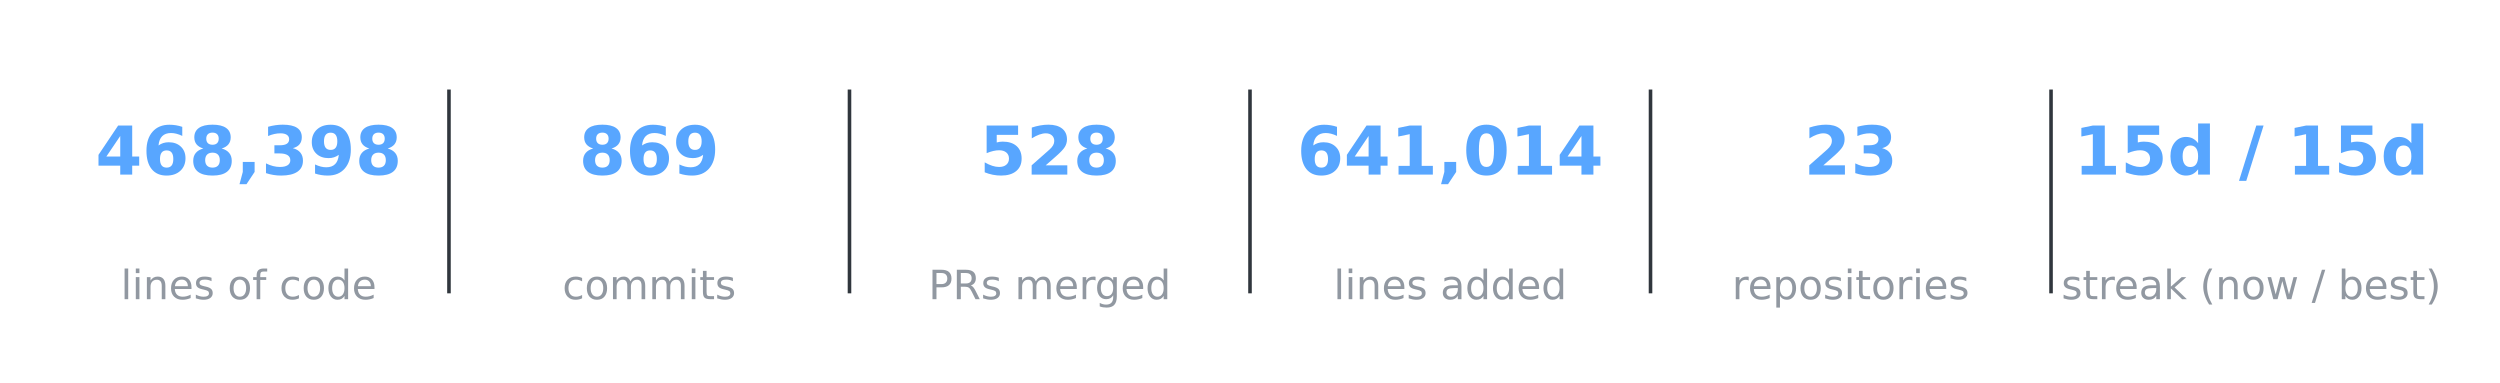
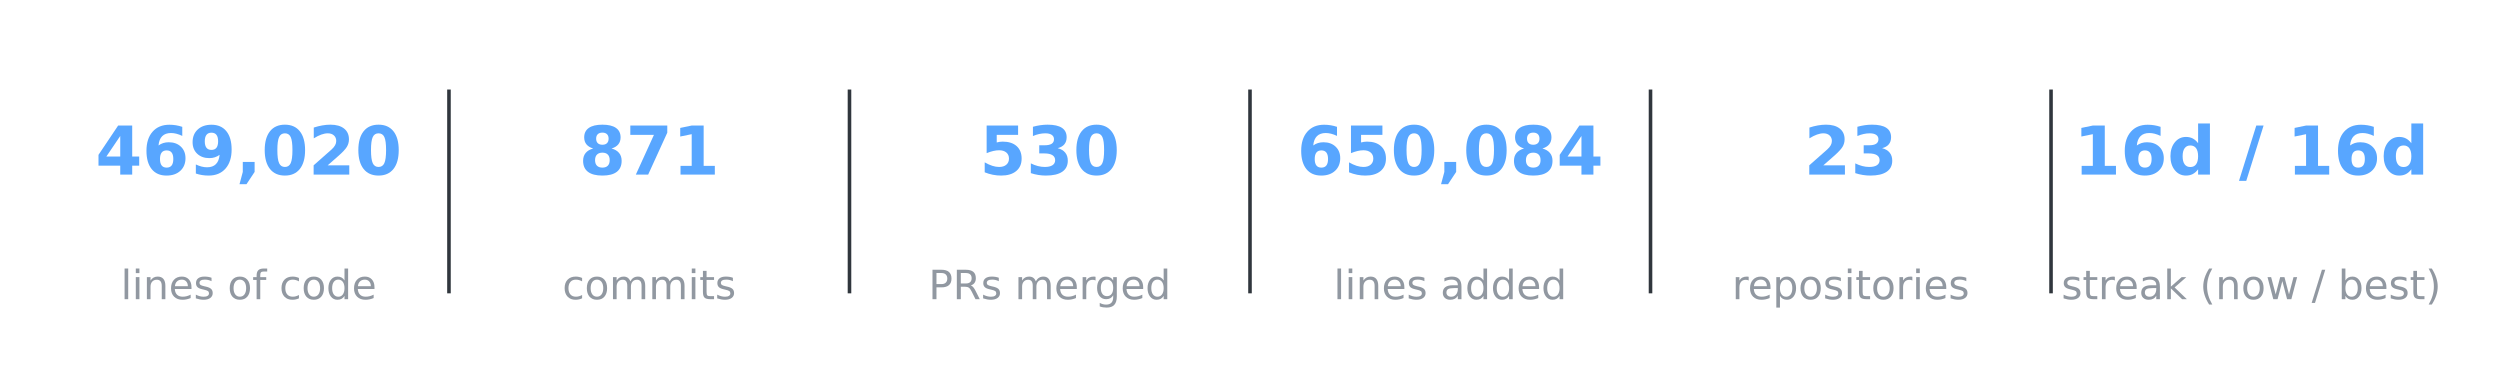
<svg xmlns="http://www.w3.org/2000/svg" xmlns:xlink="http://www.w3.org/1999/xlink" width="557.28pt" height="85.356pt" viewBox="0 0 557.28 85.356" version="1.1">
  <defs>
    <style type="text/css">*{stroke-linejoin: round; stroke-linecap: butt}</style>
  </defs>
  <g id="figure_1">
    <g id="patch_1">
      <path d="M 0 85.356  L 557.28 85.356  L 557.28 -0  L 0 -0  L 0 85.356  z " style="fill: none; opacity: 0" />
    </g>
    <g id="axes_1">
      <g id="line2d_1">
-         <path d="M 100.08 64.993  L 100.08 20.363  " clip-path="url(#pacfb8667f2)" style="fill: none; stroke: #30363d; stroke-width: 0.8; stroke-linecap: square" />
+         <path d="M 100.08 64.993  L 100.08 20.363  " clip-path="url(#p606853bb2a)" style="fill: none; stroke: #30363d; stroke-width: 0.8; stroke-linecap: square" />
      </g>
      <g id="line2d_2">
-         <path d="M 189.36 64.993  L 189.36 20.363  " clip-path="url(#pacfb8667f2)" style="fill: none; stroke: #30363d; stroke-width: 0.8; stroke-linecap: square" />
+         <path d="M 189.36 64.993  L 189.36 20.363  " clip-path="url(#p606853bb2a)" style="fill: none; stroke: #30363d; stroke-width: 0.8; stroke-linecap: square" />
      </g>
      <g id="line2d_3">
-         <path d="M 278.64 64.993  L 278.64 20.363  " clip-path="url(#pacfb8667f2)" style="fill: none; stroke: #30363d; stroke-width: 0.8; stroke-linecap: square" />
+         <path d="M 278.64 64.993  L 278.64 20.363  " clip-path="url(#p606853bb2a)" style="fill: none; stroke: #30363d; stroke-width: 0.8; stroke-linecap: square" />
      </g>
      <g id="line2d_4">
-         <path d="M 367.92 64.993  L 367.92 20.363  " clip-path="url(#pacfb8667f2)" style="fill: none; stroke: #30363d; stroke-width: 0.8; stroke-linecap: square" />
+         <path d="M 367.92 64.993  L 367.92 20.363  " clip-path="url(#p606853bb2a)" style="fill: none; stroke: #30363d; stroke-width: 0.8; stroke-linecap: square" />
      </g>
      <g id="line2d_5">
-         <path d="M 457.2 64.993  L 457.2 20.363  " clip-path="url(#pacfb8667f2)" style="fill: none; stroke: #30363d; stroke-width: 0.8; stroke-linecap: square" />
+         <path d="M 457.2 64.993  L 457.2 20.363  " clip-path="url(#p606853bb2a)" style="fill: none; stroke: #30363d; stroke-width: 0.8; stroke-linecap: square" />
      </g>
      <g id="text_1">
        <g style="fill: #58a6ff" transform="translate(21.28102 38.92376) scale(0.15 -0.15)">
          <defs>
            <path id="DejaVuSans-Bold-17" d="M 2356 3675  L 1038 1722  L 2356 1722  L 2356 3675  z M 2156 4666  L 3494 4666  L 3494 1722  L 4159 1722  L 4159 850  L 3494 850  L 3494 0  L 2356 0  L 2356 850  L 288 850  L 288 1881  L 2156 4666  z " transform="scale(0.015625)" />
            <path id="DejaVuSans-Bold-19" d="M 2316 2303  Q 2000 2303 1842 2098  Q 1684 1894 1684 1484  Q 1684 1075 1842 870  Q 2000 666 2316 666  Q 2634 666 2792 870  Q 2950 1075 2950 1484  Q 2950 1894 2792 2098  Q 2634 2303 2316 2303  z M 3803 4544  L 3803 3681  Q 3506 3822 3243 3889  Q 2981 3956 2731 3956  Q 2194 3956 1894 3657  Q 1594 3359 1544 2772  Q 1750 2925 1990 3001  Q 2231 3078 2516 3078  Q 3231 3078 3670 2659  Q 4109 2241 4109 1563  Q 4109 813 3618 361  Q 3128 -91 2303 -91  Q 1394 -91 895 523  Q 397 1138 397 2266  Q 397 3422 980 4083  Q 1563 4744 2578 4744  Q 2900 4744 3203 4694  Q 3506 4644 3803 4544  z " transform="scale(0.015625)" />
-             <path id="DejaVuSans-Bold-1b" d="M 2228 2088  Q 1891 2088 1709 1903  Q 1528 1719 1528 1375  Q 1528 1031 1709 848  Q 1891 666 2228 666  Q 2563 666 2741 848  Q 2919 1031 2919 1375  Q 2919 1722 2741 1905  Q 2563 2088 2228 2088  z M 1350 2484  Q 925 2613 709 2878  Q 494 3144 494 3541  Q 494 4131 934 4440  Q 1375 4750 2228 4750  Q 3075 4750 3515 4442  Q 3956 4134 3956 3541  Q 3956 3144 3739 2878  Q 3522 2613 3097 2484  Q 3572 2353 3814 2058  Q 4056 1763 4056 1313  Q 4056 619 3595 264  Q 3134 -91 2228 -91  Q 1319 -91 855 264  Q 391 619 391 1313  Q 391 1763 633 2058  Q 875 2353 1350 2484  z M 1631 3419  Q 1631 3141 1786 2991  Q 1941 2841 2228 2841  Q 2509 2841 2662 2991  Q 2816 3141 2816 3419  Q 2816 3697 2662 3845  Q 2509 3994 2228 3994  Q 1941 3994 1786 3844  Q 1631 3694 1631 3419  z " transform="scale(0.015625)" />
+             <path id="DejaVuSans-Bold-1c" d="M 641 103  L 641 966  Q 928 831 1190 764  Q 1453 697 1709 697  Q 2247 697 2547 995  Q 2847 1294 2900 1881  Q 2688 1725 2447 1647  Q 2206 1569 1925 1569  Q 1209 1569 770 1986  Q 331 2403 331 3084  Q 331 3838 820 4291  Q 1309 4744 2131 4744  Q 3044 4744 3544 4128  Q 4044 3513 4044 2388  Q 4044 1231 3459 570  Q 2875 -91 1856 -91  Q 1528 -91 1228 -42  Q 928 6 641 103  z M 2125 2350  Q 2441 2350 2600 2554  Q 2759 2759 2759 3169  Q 2759 3575 2600 3781  Q 2441 3988 2125 3988  Q 1809 3988 1650 3781  Q 1491 3575 1491 3169  Q 1491 2759 1650 2554  Q 1809 2350 2125 2350  z " transform="scale(0.015625)" />
            <path id="DejaVuSans-Bold-f" d="M 653 1209  L 1778 1209  L 1778 256  L 1006 -909  L 341 -909  L 653 256  L 653 1209  z " transform="scale(0.015625)" />
-             <path id="DejaVuSans-Bold-16" d="M 2981 2516  Q 3453 2394 3698 2092  Q 3944 1791 3944 1325  Q 3944 631 3412 270  Q 2881 -91 1863 -91  Q 1503 -91 1142 -33  Q 781 25 428 141  L 428 1069  Q 766 900 1098 814  Q 1431 728 1753 728  Q 2231 728 2486 893  Q 2741 1059 2741 1369  Q 2741 1688 2480 1852  Q 2219 2016 1709 2016  L 1228 2016  L 1228 2791  L 1734 2791  Q 2188 2791 2409 2933  Q 2631 3075 2631 3366  Q 2631 3634 2415 3781  Q 2200 3928 1806 3928  Q 1516 3928 1219 3862  Q 922 3797 628 3669  L 628 4550  Q 984 4650 1334 4700  Q 1684 4750 2022 4750  Q 2931 4750 3382 4451  Q 3834 4153 3834 3553  Q 3834 3144 3618 2883  Q 3403 2622 2981 2516  z " transform="scale(0.015625)" />
-             <path id="DejaVuSans-Bold-1c" d="M 641 103  L 641 966  Q 928 831 1190 764  Q 1453 697 1709 697  Q 2247 697 2547 995  Q 2847 1294 2900 1881  Q 2688 1725 2447 1647  Q 2206 1569 1925 1569  Q 1209 1569 770 1986  Q 331 2403 331 3084  Q 331 3838 820 4291  Q 1309 4744 2131 4744  Q 3044 4744 3544 4128  Q 4044 3513 4044 2388  Q 4044 1231 3459 570  Q 2875 -91 1856 -91  Q 1528 -91 1228 -42  Q 928 6 641 103  z M 2125 2350  Q 2441 2350 2600 2554  Q 2759 2759 2759 3169  Q 2759 3575 2600 3781  Q 2441 3988 2125 3988  Q 1809 3988 1650 3781  Q 1491 3575 1491 3169  Q 1491 2759 1650 2554  Q 1809 2350 2125 2350  z " transform="scale(0.015625)" />
+             <path id="DejaVuSans-Bold-13" d="M 2944 2338  Q 2944 3213 2780 3570  Q 2616 3928 2228 3928  Q 1841 3928 1675 3570  Q 1509 3213 1509 2338  Q 1509 1453 1675 1090  Q 1841 728 2228 728  Q 2613 728 2778 1090  Q 2944 1453 2944 2338  z M 4147 2328  Q 4147 1169 3647 539  Q 3147 -91 2228 -91  Q 1306 -91 806 539  Q 306 1169 306 2328  Q 306 3491 806 4120  Q 1306 4750 2228 4750  Q 3147 4750 3647 4120  Q 4147 3491 4147 2328  z " transform="scale(0.015625)" />
+             <path id="DejaVuSans-Bold-15" d="M 1844 884  L 3897 884  L 3897 0  L 506 0  L 506 884  L 2209 2388  Q 2438 2594 2547 2791  Q 2656 2988 2656 3200  Q 2656 3528 2436 3728  Q 2216 3928 1850 3928  Q 1569 3928 1234 3808  Q 900 3688 519 3450  L 519 4475  Q 925 4609 1322 4679  Q 1719 4750 2100 4750  Q 2938 4750 3402 4381  Q 3866 4013 3866 3353  Q 3866 2972 3669 2642  Q 3472 2313 2841 1759  L 1844 884  z " transform="scale(0.015625)" />
          </defs>
          <use xlink:href="#DejaVuSans-Bold-17" />
          <use xlink:href="#DejaVuSans-Bold-19" transform="translate(69.57812 0)" />
-           <use xlink:href="#DejaVuSans-Bold-1b" transform="translate(139.1562 0)" />
+           <use xlink:href="#DejaVuSans-Bold-1c" transform="translate(139.1562 0)" />
          <use xlink:href="#DejaVuSans-Bold-f" transform="translate(208.7344 0)" />
-           <use xlink:href="#DejaVuSans-Bold-16" transform="translate(246.7188 0)" />
-           <use xlink:href="#DejaVuSans-Bold-1c" transform="translate(316.2969 0)" />
-           <use xlink:href="#DejaVuSans-Bold-1b" transform="translate(385.875 0)" />
+           <use xlink:href="#DejaVuSans-Bold-13" transform="translate(246.7188 0)" />
+           <use xlink:href="#DejaVuSans-Bold-15" transform="translate(316.2969 0)" />
+           <use xlink:href="#DejaVuSans-Bold-13" transform="translate(385.875 0)" />
        </g>
      </g>
      <g id="text_2">
        <g style="fill: #9198a1" transform="translate(26.92336 66.69328) scale(0.09 -0.09)">
          <defs>
            <path id="DejaVuSans-4f" d="M 603 4863  L 1178 4863  L 1178 0  L 603 0  L 603 4863  z " transform="scale(0.015625)" />
            <path id="DejaVuSans-4c" d="M 603 3500  L 1178 3500  L 1178 0  L 603 0  L 603 3500  z M 603 4863  L 1178 4863  L 1178 4134  L 603 4134  L 603 4863  z " transform="scale(0.015625)" />
            <path id="DejaVuSans-51" d="M 3513 2113  L 3513 0  L 2938 0  L 2938 2094  Q 2938 2591 2744 2837  Q 2550 3084 2163 3084  Q 1697 3084 1428 2787  Q 1159 2491 1159 1978  L 1159 0  L 581 0  L 581 3500  L 1159 3500  L 1159 2956  Q 1366 3272 1645 3428  Q 1925 3584 2291 3584  Q 2894 3584 3203 3211  Q 3513 2838 3513 2113  z " transform="scale(0.015625)" />
            <path id="DejaVuSans-48" d="M 3597 1894  L 3597 1613  L 953 1613  Q 991 1019 1311 708  Q 1631 397 2203 397  Q 2534 397 2845 478  Q 3156 559 3463 722  L 3463 178  Q 3153 47 2828 -22  Q 2503 -91 2169 -91  Q 1331 -91 842 396  Q 353 884 353 1716  Q 353 2575 817 3079  Q 1281 3584 2069 3584  Q 2775 3584 3186 3129  Q 3597 2675 3597 1894  z M 3022 2063  Q 3016 2534 2758 2815  Q 2500 3097 2075 3097  Q 1594 3097 1305 2825  Q 1016 2553 972 2059  L 3022 2063  z " transform="scale(0.015625)" />
            <path id="DejaVuSans-56" d="M 2834 3397  L 2834 2853  Q 2591 2978 2328 3040  Q 2066 3103 1784 3103  Q 1356 3103 1142 2972  Q 928 2841 928 2578  Q 928 2378 1081 2264  Q 1234 2150 1697 2047  L 1894 2003  Q 2506 1872 2764 1633  Q 3022 1394 3022 966  Q 3022 478 2636 193  Q 2250 -91 1575 -91  Q 1294 -91 989 -36  Q 684 19 347 128  L 347 722  Q 666 556 975 473  Q 1284 391 1588 391  Q 1994 391 2212 530  Q 2431 669 2431 922  Q 2431 1156 2273 1281  Q 2116 1406 1581 1522  L 1381 1569  Q 847 1681 609 1914  Q 372 2147 372 2553  Q 372 3047 722 3315  Q 1072 3584 1716 3584  Q 2034 3584 2315 3537  Q 2597 3491 2834 3397  z " transform="scale(0.015625)" />
            <path id="DejaVuSans-3" transform="scale(0.015625)" />
            <path id="DejaVuSans-52" d="M 1959 3097  Q 1497 3097 1228 2736  Q 959 2375 959 1747  Q 959 1119 1226 758  Q 1494 397 1959 397  Q 2419 397 2687 759  Q 2956 1122 2956 1747  Q 2956 2369 2687 2733  Q 2419 3097 1959 3097  z M 1959 3584  Q 2709 3584 3137 3096  Q 3566 2609 3566 1747  Q 3566 888 3137 398  Q 2709 -91 1959 -91  Q 1206 -91 779 398  Q 353 888 353 1747  Q 353 2609 779 3096  Q 1206 3584 1959 3584  z " transform="scale(0.015625)" />
            <path id="DejaVuSans-49" d="M 2375 4863  L 2375 4384  L 1825 4384  Q 1516 4384 1395 4259  Q 1275 4134 1275 3809  L 1275 3500  L 2222 3500  L 2222 3053  L 1275 3053  L 1275 0  L 697 0  L 697 3053  L 147 3053  L 147 3500  L 697 3500  L 697 3744  Q 697 4328 969 4595  Q 1241 4863 1831 4863  L 2375 4863  z " transform="scale(0.015625)" />
            <path id="DejaVuSans-46" d="M 3122 3366  L 3122 2828  Q 2878 2963 2633 3030  Q 2388 3097 2138 3097  Q 1578 3097 1268 2742  Q 959 2388 959 1747  Q 959 1106 1268 751  Q 1578 397 2138 397  Q 2388 397 2633 464  Q 2878 531 3122 666  L 3122 134  Q 2881 22 2623 -34  Q 2366 -91 2075 -91  Q 1284 -91 818 406  Q 353 903 353 1747  Q 353 2603 823 3093  Q 1294 3584 2113 3584  Q 2378 3584 2631 3529  Q 2884 3475 3122 3366  z " transform="scale(0.015625)" />
            <path id="DejaVuSans-47" d="M 2906 2969  L 2906 4863  L 3481 4863  L 3481 0  L 2906 0  L 2906 525  Q 2725 213 2448 61  Q 2172 -91 1784 -91  Q 1150 -91 751 415  Q 353 922 353 1747  Q 353 2572 751 3078  Q 1150 3584 1784 3584  Q 2172 3584 2448 3432  Q 2725 3281 2906 2969  z M 947 1747  Q 947 1113 1208 752  Q 1469 391 1925 391  Q 2381 391 2643 752  Q 2906 1113 2906 1747  Q 2906 2381 2643 2742  Q 2381 3103 1925 3103  Q 1469 3103 1208 2742  Q 947 2381 947 1747  z " transform="scale(0.015625)" />
          </defs>
          <use xlink:href="#DejaVuSans-4f" />
          <use xlink:href="#DejaVuSans-4c" transform="translate(27.78125 0)" />
          <use xlink:href="#DejaVuSans-51" transform="translate(55.5625 0)" />
          <use xlink:href="#DejaVuSans-48" transform="translate(118.9375 0)" />
          <use xlink:href="#DejaVuSans-56" transform="translate(180.4688 0)" />
          <use xlink:href="#DejaVuSans-3" transform="translate(232.5625 0)" />
          <use xlink:href="#DejaVuSans-52" transform="translate(264.3438 0)" />
          <use xlink:href="#DejaVuSans-49" transform="translate(325.5312 0)" />
          <use xlink:href="#DejaVuSans-3" transform="translate(360.7344 0)" />
          <use xlink:href="#DejaVuSans-46" transform="translate(392.5156 0)" />
          <use xlink:href="#DejaVuSans-52" transform="translate(447.5 0)" />
          <use xlink:href="#DejaVuSans-47" transform="translate(508.6875 0)" />
          <use xlink:href="#DejaVuSans-48" transform="translate(572.1719 0)" />
        </g>
      </g>
      <g id="text_3">
        <g style="fill: #58a6ff" transform="translate(129.0649 38.92376) scale(0.15 -0.15)">
+           <defs>
+             <path id="DejaVuSans-Bold-1b" d="M 2228 2088  Q 1891 2088 1709 1903  Q 1528 1719 1528 1375  Q 1528 1031 1709 848  Q 1891 666 2228 666  Q 2563 666 2741 848  Q 2919 1031 2919 1375  Q 2919 1722 2741 1905  Q 2563 2088 2228 2088  z M 1350 2484  Q 925 2613 709 2878  Q 494 3144 494 3541  Q 494 4131 934 4440  Q 1375 4750 2228 4750  Q 3075 4750 3515 4442  Q 3956 4134 3956 3541  Q 3956 3144 3739 2878  Q 3522 2613 3097 2484  Q 3572 2353 3814 2058  Q 4056 1763 4056 1313  Q 4056 619 3595 264  Q 3134 -91 2228 -91  Q 1319 -91 855 264  Q 391 619 391 1313  Q 391 1763 633 2058  Q 875 2353 1350 2484  z M 1631 3419  Q 1631 3141 1786 2991  Q 1941 2841 2228 2841  Q 2509 2841 2662 2991  Q 2816 3141 2816 3419  Q 2816 3697 2662 3845  Q 2509 3994 2228 3994  Q 1941 3994 1786 3844  Q 1631 3694 1631 3419  z " transform="scale(0.015625)" />
+             <path id="DejaVuSans-Bold-1a" d="M 428 4666  L 3944 4666  L 3944 3988  L 2125 0  L 953 0  L 2675 3781  L 428 3781  L 428 4666  z " transform="scale(0.015625)" />
+             <path id="DejaVuSans-Bold-14" d="M 750 831  L 1813 831  L 1813 3847  L 722 3622  L 722 4441  L 1806 4666  L 2950 4666  L 2950 831  L 4013 831  L 4013 0  L 750 0  L 750 831  z " transform="scale(0.015625)" />
+           </defs>
          <use xlink:href="#DejaVuSans-Bold-1b" />
-           <use xlink:href="#DejaVuSans-Bold-19" transform="translate(69.57812 0)" />
-           <use xlink:href="#DejaVuSans-Bold-1c" transform="translate(139.1562 0)" />
+           <use xlink:href="#DejaVuSans-Bold-1a" transform="translate(69.57812 0)" />
+           <use xlink:href="#DejaVuSans-Bold-14" transform="translate(139.1562 0)" />
        </g>
      </g>
      <g id="text_4">
        <g style="fill: #9198a1" transform="translate(125.3672 66.69328) scale(0.09 -0.09)">
          <defs>
            <path id="DejaVuSans-50" d="M 3328 2828  Q 3544 3216 3844 3400  Q 4144 3584 4550 3584  Q 5097 3584 5394 3201  Q 5691 2819 5691 2113  L 5691 0  L 5113 0  L 5113 2094  Q 5113 2597 4934 2840  Q 4756 3084 4391 3084  Q 3944 3084 3684 2787  Q 3425 2491 3425 1978  L 3425 0  L 2847 0  L 2847 2094  Q 2847 2600 2669 2842  Q 2491 3084 2119 3084  Q 1678 3084 1418 2786  Q 1159 2488 1159 1978  L 1159 0  L 581 0  L 581 3500  L 1159 3500  L 1159 2956  Q 1356 3278 1631 3431  Q 1906 3584 2284 3584  Q 2666 3584 2933 3390  Q 3200 3197 3328 2828  z " transform="scale(0.015625)" />
            <path id="DejaVuSans-57" d="M 1172 4494  L 1172 3500  L 2356 3500  L 2356 3053  L 1172 3053  L 1172 1153  Q 1172 725 1289 603  Q 1406 481 1766 481  L 2356 481  L 2356 0  L 1766 0  Q 1100 0 847 248  Q 594 497 594 1153  L 594 3053  L 172 3053  L 172 3500  L 594 3500  L 594 4494  L 1172 4494  z " transform="scale(0.015625)" />
          </defs>
          <use xlink:href="#DejaVuSans-46" />
          <use xlink:href="#DejaVuSans-52" transform="translate(54.98438 0)" />
          <use xlink:href="#DejaVuSans-50" transform="translate(116.1719 0)" />
          <use xlink:href="#DejaVuSans-50" transform="translate(213.5781 0)" />
          <use xlink:href="#DejaVuSans-4c" transform="translate(310.9844 0)" />
          <use xlink:href="#DejaVuSans-57" transform="translate(338.7656 0)" />
          <use xlink:href="#DejaVuSans-56" transform="translate(377.9688 0)" />
        </g>
      </g>
      <g id="text_5">
        <g style="fill: #58a6ff" transform="translate(218.3449 38.92376) scale(0.15 -0.15)">
          <defs>
            <path id="DejaVuSans-Bold-18" d="M 678 4666  L 3669 4666  L 3669 3781  L 1638 3781  L 1638 3059  Q 1775 3097 1914 3117  Q 2053 3138 2203 3138  Q 3056 3138 3531 2711  Q 4006 2284 4006 1522  Q 4006 766 3489 337  Q 2972 -91 2053 -91  Q 1656 -91 1267 -14  Q 878 63 494 219  L 494 1166  Q 875 947 1217 837  Q 1559 728 1863 728  Q 2300 728 2551 942  Q 2803 1156 2803 1522  Q 2803 1891 2551 2103  Q 2300 2316 1863 2316  Q 1603 2316 1309 2248  Q 1016 2181 678 2041  L 678 4666  z " transform="scale(0.015625)" />
-             <path id="DejaVuSans-Bold-15" d="M 1844 884  L 3897 884  L 3897 0  L 506 0  L 506 884  L 2209 2388  Q 2438 2594 2547 2791  Q 2656 2988 2656 3200  Q 2656 3528 2436 3728  Q 2216 3928 1850 3928  Q 1569 3928 1234 3808  Q 900 3688 519 3450  L 519 4475  Q 925 4609 1322 4679  Q 1719 4750 2100 4750  Q 2938 4750 3402 4381  Q 3866 4013 3866 3353  Q 3866 2972 3669 2642  Q 3472 2313 2841 1759  L 1844 884  z " transform="scale(0.015625)" />
+             <path id="DejaVuSans-Bold-16" d="M 2981 2516  Q 3453 2394 3698 2092  Q 3944 1791 3944 1325  Q 3944 631 3412 270  Q 2881 -91 1863 -91  Q 1503 -91 1142 -33  Q 781 25 428 141  L 428 1069  Q 766 900 1098 814  Q 1431 728 1753 728  Q 2231 728 2486 893  Q 2741 1059 2741 1369  Q 2741 1688 2480 1852  Q 2219 2016 1709 2016  L 1228 2016  L 1228 2791  L 1734 2791  Q 2188 2791 2409 2933  Q 2631 3075 2631 3366  Q 2631 3634 2415 3781  Q 2200 3928 1806 3928  Q 1516 3928 1219 3862  Q 922 3797 628 3669  L 628 4550  Q 984 4650 1334 4700  Q 1684 4750 2022 4750  Q 2931 4750 3382 4451  Q 3834 4153 3834 3553  Q 3834 3144 3618 2883  Q 3403 2622 2981 2516  z " transform="scale(0.015625)" />
          </defs>
          <use xlink:href="#DejaVuSans-Bold-18" />
-           <use xlink:href="#DejaVuSans-Bold-15" transform="translate(69.57812 0)" />
-           <use xlink:href="#DejaVuSans-Bold-1b" transform="translate(139.1562 0)" />
+           <use xlink:href="#DejaVuSans-Bold-16" transform="translate(69.57812 0)" />
+           <use xlink:href="#DejaVuSans-Bold-13" transform="translate(139.1562 0)" />
        </g>
      </g>
      <g id="text_6">
        <g style="fill: #9198a1" transform="translate(206.9796 66.69328) scale(0.09 -0.09)">
          <defs>
            <path id="DejaVuSans-33" d="M 1259 4147  L 1259 2394  L 2053 2394  Q 2494 2394 2734 2622  Q 2975 2850 2975 3272  Q 2975 3691 2734 3919  Q 2494 4147 2053 4147  L 1259 4147  z M 628 4666  L 2053 4666  Q 2838 4666 3239 4311  Q 3641 3956 3641 3272  Q 3641 2581 3239 2228  Q 2838 1875 2053 1875  L 1259 1875  L 1259 0  L 628 0  L 628 4666  z " transform="scale(0.015625)" />
            <path id="DejaVuSans-35" d="M 2841 2188  Q 3044 2119 3236 1894  Q 3428 1669 3622 1275  L 4263 0  L 3584 0  L 2988 1197  Q 2756 1666 2539 1819  Q 2322 1972 1947 1972  L 1259 1972  L 1259 0  L 628 0  L 628 4666  L 2053 4666  Q 2853 4666 3247 4331  Q 3641 3997 3641 3322  Q 3641 2881 3436 2590  Q 3231 2300 2841 2188  z M 1259 4147  L 1259 2491  L 2053 2491  Q 2509 2491 2742 2702  Q 2975 2913 2975 3322  Q 2975 3731 2742 3939  Q 2509 4147 2053 4147  L 1259 4147  z " transform="scale(0.015625)" />
            <path id="DejaVuSans-55" d="M 2631 2963  Q 2534 3019 2420 3045  Q 2306 3072 2169 3072  Q 1681 3072 1420 2755  Q 1159 2438 1159 1844  L 1159 0  L 581 0  L 581 3500  L 1159 3500  L 1159 2956  Q 1341 3275 1631 3429  Q 1922 3584 2338 3584  Q 2397 3584 2469 3576  Q 2541 3569 2628 3553  L 2631 2963  z " transform="scale(0.015625)" />
            <path id="DejaVuSans-4a" d="M 2906 1791  Q 2906 2416 2648 2759  Q 2391 3103 1925 3103  Q 1463 3103 1205 2759  Q 947 2416 947 1791  Q 947 1169 1205 825  Q 1463 481 1925 481  Q 2391 481 2648 825  Q 2906 1169 2906 1791  z M 3481 434  Q 3481 -459 3084 -895  Q 2688 -1331 1869 -1331  Q 1566 -1331 1297 -1286  Q 1028 -1241 775 -1147  L 775 -588  Q 1028 -725 1275 -790  Q 1522 -856 1778 -856  Q 2344 -856 2625 -561  Q 2906 -266 2906 331  L 2906 616  Q 2728 306 2450 153  Q 2172 0 1784 0  Q 1141 0 747 490  Q 353 981 353 1791  Q 353 2603 747 3093  Q 1141 3584 1784 3584  Q 2172 3584 2450 3431  Q 2728 3278 2906 2969  L 2906 3500  L 3481 3500  L 3481 434  z " transform="scale(0.015625)" />
          </defs>
          <use xlink:href="#DejaVuSans-33" />
          <use xlink:href="#DejaVuSans-35" transform="translate(60.29688 0)" />
          <use xlink:href="#DejaVuSans-56" transform="translate(129.7812 0)" />
          <use xlink:href="#DejaVuSans-3" transform="translate(181.875 0)" />
          <use xlink:href="#DejaVuSans-50" transform="translate(213.6562 0)" />
          <use xlink:href="#DejaVuSans-48" transform="translate(311.0625 0)" />
          <use xlink:href="#DejaVuSans-55" transform="translate(372.5938 0)" />
          <use xlink:href="#DejaVuSans-4a" transform="translate(411.9531 0)" />
          <use xlink:href="#DejaVuSans-48" transform="translate(475.4375 0)" />
          <use xlink:href="#DejaVuSans-47" transform="translate(536.9688 0)" />
        </g>
      </g>
      <g id="text_7">
        <g style="fill: #58a6ff" transform="translate(289.121 38.92376) scale(0.15 -0.15)">
-           <defs>
-             <path id="DejaVuSans-Bold-14" d="M 750 831  L 1813 831  L 1813 3847  L 722 3622  L 722 4441  L 1806 4666  L 2950 4666  L 2950 831  L 4013 831  L 4013 0  L 750 0  L 750 831  z " transform="scale(0.015625)" />
-             <path id="DejaVuSans-Bold-13" d="M 2944 2338  Q 2944 3213 2780 3570  Q 2616 3928 2228 3928  Q 1841 3928 1675 3570  Q 1509 3213 1509 2338  Q 1509 1453 1675 1090  Q 1841 728 2228 728  Q 2613 728 2778 1090  Q 2944 1453 2944 2338  z M 4147 2328  Q 4147 1169 3647 539  Q 3147 -91 2228 -91  Q 1306 -91 806 539  Q 306 1169 306 2328  Q 306 3491 806 4120  Q 1306 4750 2228 4750  Q 3147 4750 3647 4120  Q 4147 3491 4147 2328  z " transform="scale(0.015625)" />
-           </defs>
          <use xlink:href="#DejaVuSans-Bold-19" />
-           <use xlink:href="#DejaVuSans-Bold-17" transform="translate(69.57812 0)" />
-           <use xlink:href="#DejaVuSans-Bold-14" transform="translate(139.1562 0)" />
+           <use xlink:href="#DejaVuSans-Bold-18" transform="translate(69.57812 0)" />
+           <use xlink:href="#DejaVuSans-Bold-13" transform="translate(139.1562 0)" />
          <use xlink:href="#DejaVuSans-Bold-f" transform="translate(208.7344 0)" />
          <use xlink:href="#DejaVuSans-Bold-13" transform="translate(246.7188 0)" />
-           <use xlink:href="#DejaVuSans-Bold-14" transform="translate(316.2969 0)" />
+           <use xlink:href="#DejaVuSans-Bold-1b" transform="translate(316.2969 0)" />
          <use xlink:href="#DejaVuSans-Bold-17" transform="translate(385.875 0)" />
        </g>
      </g>
      <g id="text_8">
        <g style="fill: #9198a1" transform="translate(297.2876 66.69328) scale(0.09 -0.09)">
          <defs>
            <path id="DejaVuSans-44" d="M 2194 1759  Q 1497 1759 1228 1600  Q 959 1441 959 1056  Q 959 750 1161 570  Q 1363 391 1709 391  Q 2188 391 2477 730  Q 2766 1069 2766 1631  L 2766 1759  L 2194 1759  z M 3341 1997  L 3341 0  L 2766 0  L 2766 531  Q 2569 213 2275 61  Q 1981 -91 1556 -91  Q 1019 -91 701 211  Q 384 513 384 1019  Q 384 1609 779 1909  Q 1175 2209 1959 2209  L 2766 2209  L 2766 2266  Q 2766 2663 2505 2880  Q 2244 3097 1772 3097  Q 1472 3097 1187 3025  Q 903 2953 641 2809  L 641 3341  Q 956 3463 1253 3523  Q 1550 3584 1831 3584  Q 2591 3584 2966 3190  Q 3341 2797 3341 1997  z " transform="scale(0.015625)" />
          </defs>
          <use xlink:href="#DejaVuSans-4f" />
          <use xlink:href="#DejaVuSans-4c" transform="translate(27.78125 0)" />
          <use xlink:href="#DejaVuSans-51" transform="translate(55.5625 0)" />
          <use xlink:href="#DejaVuSans-48" transform="translate(118.9375 0)" />
          <use xlink:href="#DejaVuSans-56" transform="translate(180.4688 0)" />
          <use xlink:href="#DejaVuSans-3" transform="translate(232.5625 0)" />
          <use xlink:href="#DejaVuSans-44" transform="translate(264.3438 0)" />
          <use xlink:href="#DejaVuSans-47" transform="translate(325.625 0)" />
          <use xlink:href="#DejaVuSans-47" transform="translate(389.1094 0)" />
          <use xlink:href="#DejaVuSans-48" transform="translate(452.5938 0)" />
          <use xlink:href="#DejaVuSans-47" transform="translate(514.125 0)" />
        </g>
      </g>
      <g id="text_9">
        <g style="fill: #58a6ff" transform="translate(402.1233 38.92376) scale(0.15 -0.15)">
          <use xlink:href="#DejaVuSans-Bold-15" />
          <use xlink:href="#DejaVuSans-Bold-16" transform="translate(69.57812 0)" />
        </g>
      </g>
      <g id="text_10">
        <g style="fill: #9198a1" transform="translate(386.1049 66.69328) scale(0.09 -0.09)">
          <defs>
            <path id="DejaVuSans-53" d="M 1159 525  L 1159 -1331  L 581 -1331  L 581 3500  L 1159 3500  L 1159 2969  Q 1341 3281 1617 3432  Q 1894 3584 2278 3584  Q 2916 3584 3314 3078  Q 3713 2572 3713 1747  Q 3713 922 3314 415  Q 2916 -91 2278 -91  Q 1894 -91 1617 61  Q 1341 213 1159 525  z M 3116 1747  Q 3116 2381 2855 2742  Q 2594 3103 2138 3103  Q 1681 3103 1420 2742  Q 1159 2381 1159 1747  Q 1159 1113 1420 752  Q 1681 391 2138 391  Q 2594 391 2855 752  Q 3116 1113 3116 1747  z " transform="scale(0.015625)" />
          </defs>
          <use xlink:href="#DejaVuSans-55" />
          <use xlink:href="#DejaVuSans-48" transform="translate(38.90625 0)" />
          <use xlink:href="#DejaVuSans-53" transform="translate(100.4375 0)" />
          <use xlink:href="#DejaVuSans-52" transform="translate(163.9219 0)" />
          <use xlink:href="#DejaVuSans-56" transform="translate(225.1094 0)" />
          <use xlink:href="#DejaVuSans-4c" transform="translate(277.2031 0)" />
          <use xlink:href="#DejaVuSans-57" transform="translate(304.9844 0)" />
          <use xlink:href="#DejaVuSans-52" transform="translate(344.1875 0)" />
          <use xlink:href="#DejaVuSans-55" transform="translate(405.375 0)" />
          <use xlink:href="#DejaVuSans-4c" transform="translate(446.4844 0)" />
          <use xlink:href="#DejaVuSans-48" transform="translate(474.2656 0)" />
          <use xlink:href="#DejaVuSans-56" transform="translate(535.7969 0)" />
        </g>
      </g>
      <g id="text_11">
        <g style="fill: #58a6ff" transform="translate(462.2681 38.92435) scale(0.15 -0.15)">
          <defs>
            <path id="DejaVuSans-Bold-47" d="M 2919 2988  L 2919 4863  L 4044 4863  L 4044 0  L 2919 0  L 2919 506  Q 2688 197 2409 53  Q 2131 -91 1766 -91  Q 1119 -91 703 423  Q 288 938 288 1747  Q 288 2556 703 3070  Q 1119 3584 1766 3584  Q 2128 3584 2408 3439  Q 2688 3294 2919 2988  z M 2181 722  Q 2541 722 2730 984  Q 2919 1247 2919 1747  Q 2919 2247 2730 2509  Q 2541 2772 2181 2772  Q 1825 2772 1636 2509  Q 1447 2247 1447 1747  Q 1447 1247 1636 984  Q 1825 722 2181 722  z " transform="scale(0.015625)" />
            <path id="DejaVuSans-Bold-3" transform="scale(0.015625)" />
            <path id="DejaVuSans-Bold-12" d="M 1644 4666  L 2338 4666  L 691 -594  L 0 -594  L 1644 4666  z " transform="scale(0.015625)" />
          </defs>
          <use xlink:href="#DejaVuSans-Bold-14" />
-           <use xlink:href="#DejaVuSans-Bold-18" transform="translate(69.57812 0)" />
+           <use xlink:href="#DejaVuSans-Bold-19" transform="translate(69.57812 0)" />
          <use xlink:href="#DejaVuSans-Bold-47" transform="translate(139.1562 0)" />
          <use xlink:href="#DejaVuSans-Bold-3" transform="translate(210.7344 0)" />
          <use xlink:href="#DejaVuSans-Bold-12" transform="translate(245.5469 0)" />
          <use xlink:href="#DejaVuSans-Bold-3" transform="translate(282.0781 0)" />
          <use xlink:href="#DejaVuSans-Bold-14" transform="translate(316.8906 0)" />
-           <use xlink:href="#DejaVuSans-Bold-18" transform="translate(386.4688 0)" />
+           <use xlink:href="#DejaVuSans-Bold-19" transform="translate(386.4688 0)" />
          <use xlink:href="#DejaVuSans-Bold-47" transform="translate(456.0469 0)" />
        </g>
      </g>
      <g id="text_12">
        <g style="fill: #9198a1" transform="translate(459.5112 66.69328) scale(0.09 -0.09)">
          <defs>
            <path id="DejaVuSans-4e" d="M 581 4863  L 1159 4863  L 1159 1991  L 2875 3500  L 3609 3500  L 1753 1863  L 3688 0  L 2938 0  L 1159 1709  L 1159 0  L 581 0  L 581 4863  z " transform="scale(0.015625)" />
            <path id="DejaVuSans-b" d="M 1984 4856  Q 1566 4138 1362 3434  Q 1159 2731 1159 2009  Q 1159 1288 1364 580  Q 1569 -128 1984 -844  L 1484 -844  Q 1016 -109 783 600  Q 550 1309 550 2009  Q 550 2706 781 3412  Q 1013 4119 1484 4856  L 1984 4856  z " transform="scale(0.015625)" />
            <path id="DejaVuSans-5a" d="M 269 3500  L 844 3500  L 1563 769  L 2278 3500  L 2956 3500  L 3675 769  L 4391 3500  L 4966 3500  L 4050 0  L 3372 0  L 2619 2869  L 1863 0  L 1184 0  L 269 3500  z " transform="scale(0.015625)" />
            <path id="DejaVuSans-12" d="M 1625 4666  L 2156 4666  L 531 -594  L 0 -594  L 1625 4666  z " transform="scale(0.015625)" />
            <path id="DejaVuSans-45" d="M 3116 1747  Q 3116 2381 2855 2742  Q 2594 3103 2138 3103  Q 1681 3103 1420 2742  Q 1159 2381 1159 1747  Q 1159 1113 1420 752  Q 1681 391 2138 391  Q 2594 391 2855 752  Q 3116 1113 3116 1747  z M 1159 2969  Q 1341 3281 1617 3432  Q 1894 3584 2278 3584  Q 2916 3584 3314 3078  Q 3713 2572 3713 1747  Q 3713 922 3314 415  Q 2916 -91 2278 -91  Q 1894 -91 1617 61  Q 1341 213 1159 525  L 1159 0  L 581 0  L 581 4863  L 1159 4863  L 1159 2969  z " transform="scale(0.015625)" />
            <path id="DejaVuSans-c" d="M 513 4856  L 1013 4856  Q 1481 4119 1714 3412  Q 1947 2706 1947 2009  Q 1947 1309 1714 600  Q 1481 -109 1013 -844  L 513 -844  Q 928 -128 1133 580  Q 1338 1288 1338 2009  Q 1338 2731 1133 3434  Q 928 4138 513 4856  z " transform="scale(0.015625)" />
          </defs>
          <use xlink:href="#DejaVuSans-56" />
          <use xlink:href="#DejaVuSans-57" transform="translate(52.09375 0)" />
          <use xlink:href="#DejaVuSans-55" transform="translate(91.29688 0)" />
          <use xlink:href="#DejaVuSans-48" transform="translate(130.2031 0)" />
          <use xlink:href="#DejaVuSans-44" transform="translate(191.7344 0)" />
          <use xlink:href="#DejaVuSans-4e" transform="translate(253.0156 0)" />
          <use xlink:href="#DejaVuSans-3" transform="translate(310.9219 0)" />
          <use xlink:href="#DejaVuSans-b" transform="translate(342.7031 0)" />
          <use xlink:href="#DejaVuSans-51" transform="translate(381.7188 0)" />
          <use xlink:href="#DejaVuSans-52" transform="translate(445.0938 0)" />
          <use xlink:href="#DejaVuSans-5a" transform="translate(506.2812 0)" />
          <use xlink:href="#DejaVuSans-3" transform="translate(588.0625 0)" />
          <use xlink:href="#DejaVuSans-12" transform="translate(619.8438 0)" />
          <use xlink:href="#DejaVuSans-3" transform="translate(653.5312 0)" />
          <use xlink:href="#DejaVuSans-45" transform="translate(685.3125 0)" />
          <use xlink:href="#DejaVuSans-48" transform="translate(748.7969 0)" />
          <use xlink:href="#DejaVuSans-56" transform="translate(810.3281 0)" />
          <use xlink:href="#DejaVuSans-57" transform="translate(862.4219 0)" />
          <use xlink:href="#DejaVuSans-c" transform="translate(901.625 0)" />
        </g>
      </g>
    </g>
  </g>
  <defs>
-     <clipPath id="pacfb8667f2">
+     <clipPath id="p606853bb2a">
      <rect x="10.8" y="10.8" width="535.68" height="63.756" />
    </clipPath>
  </defs>
</svg>
